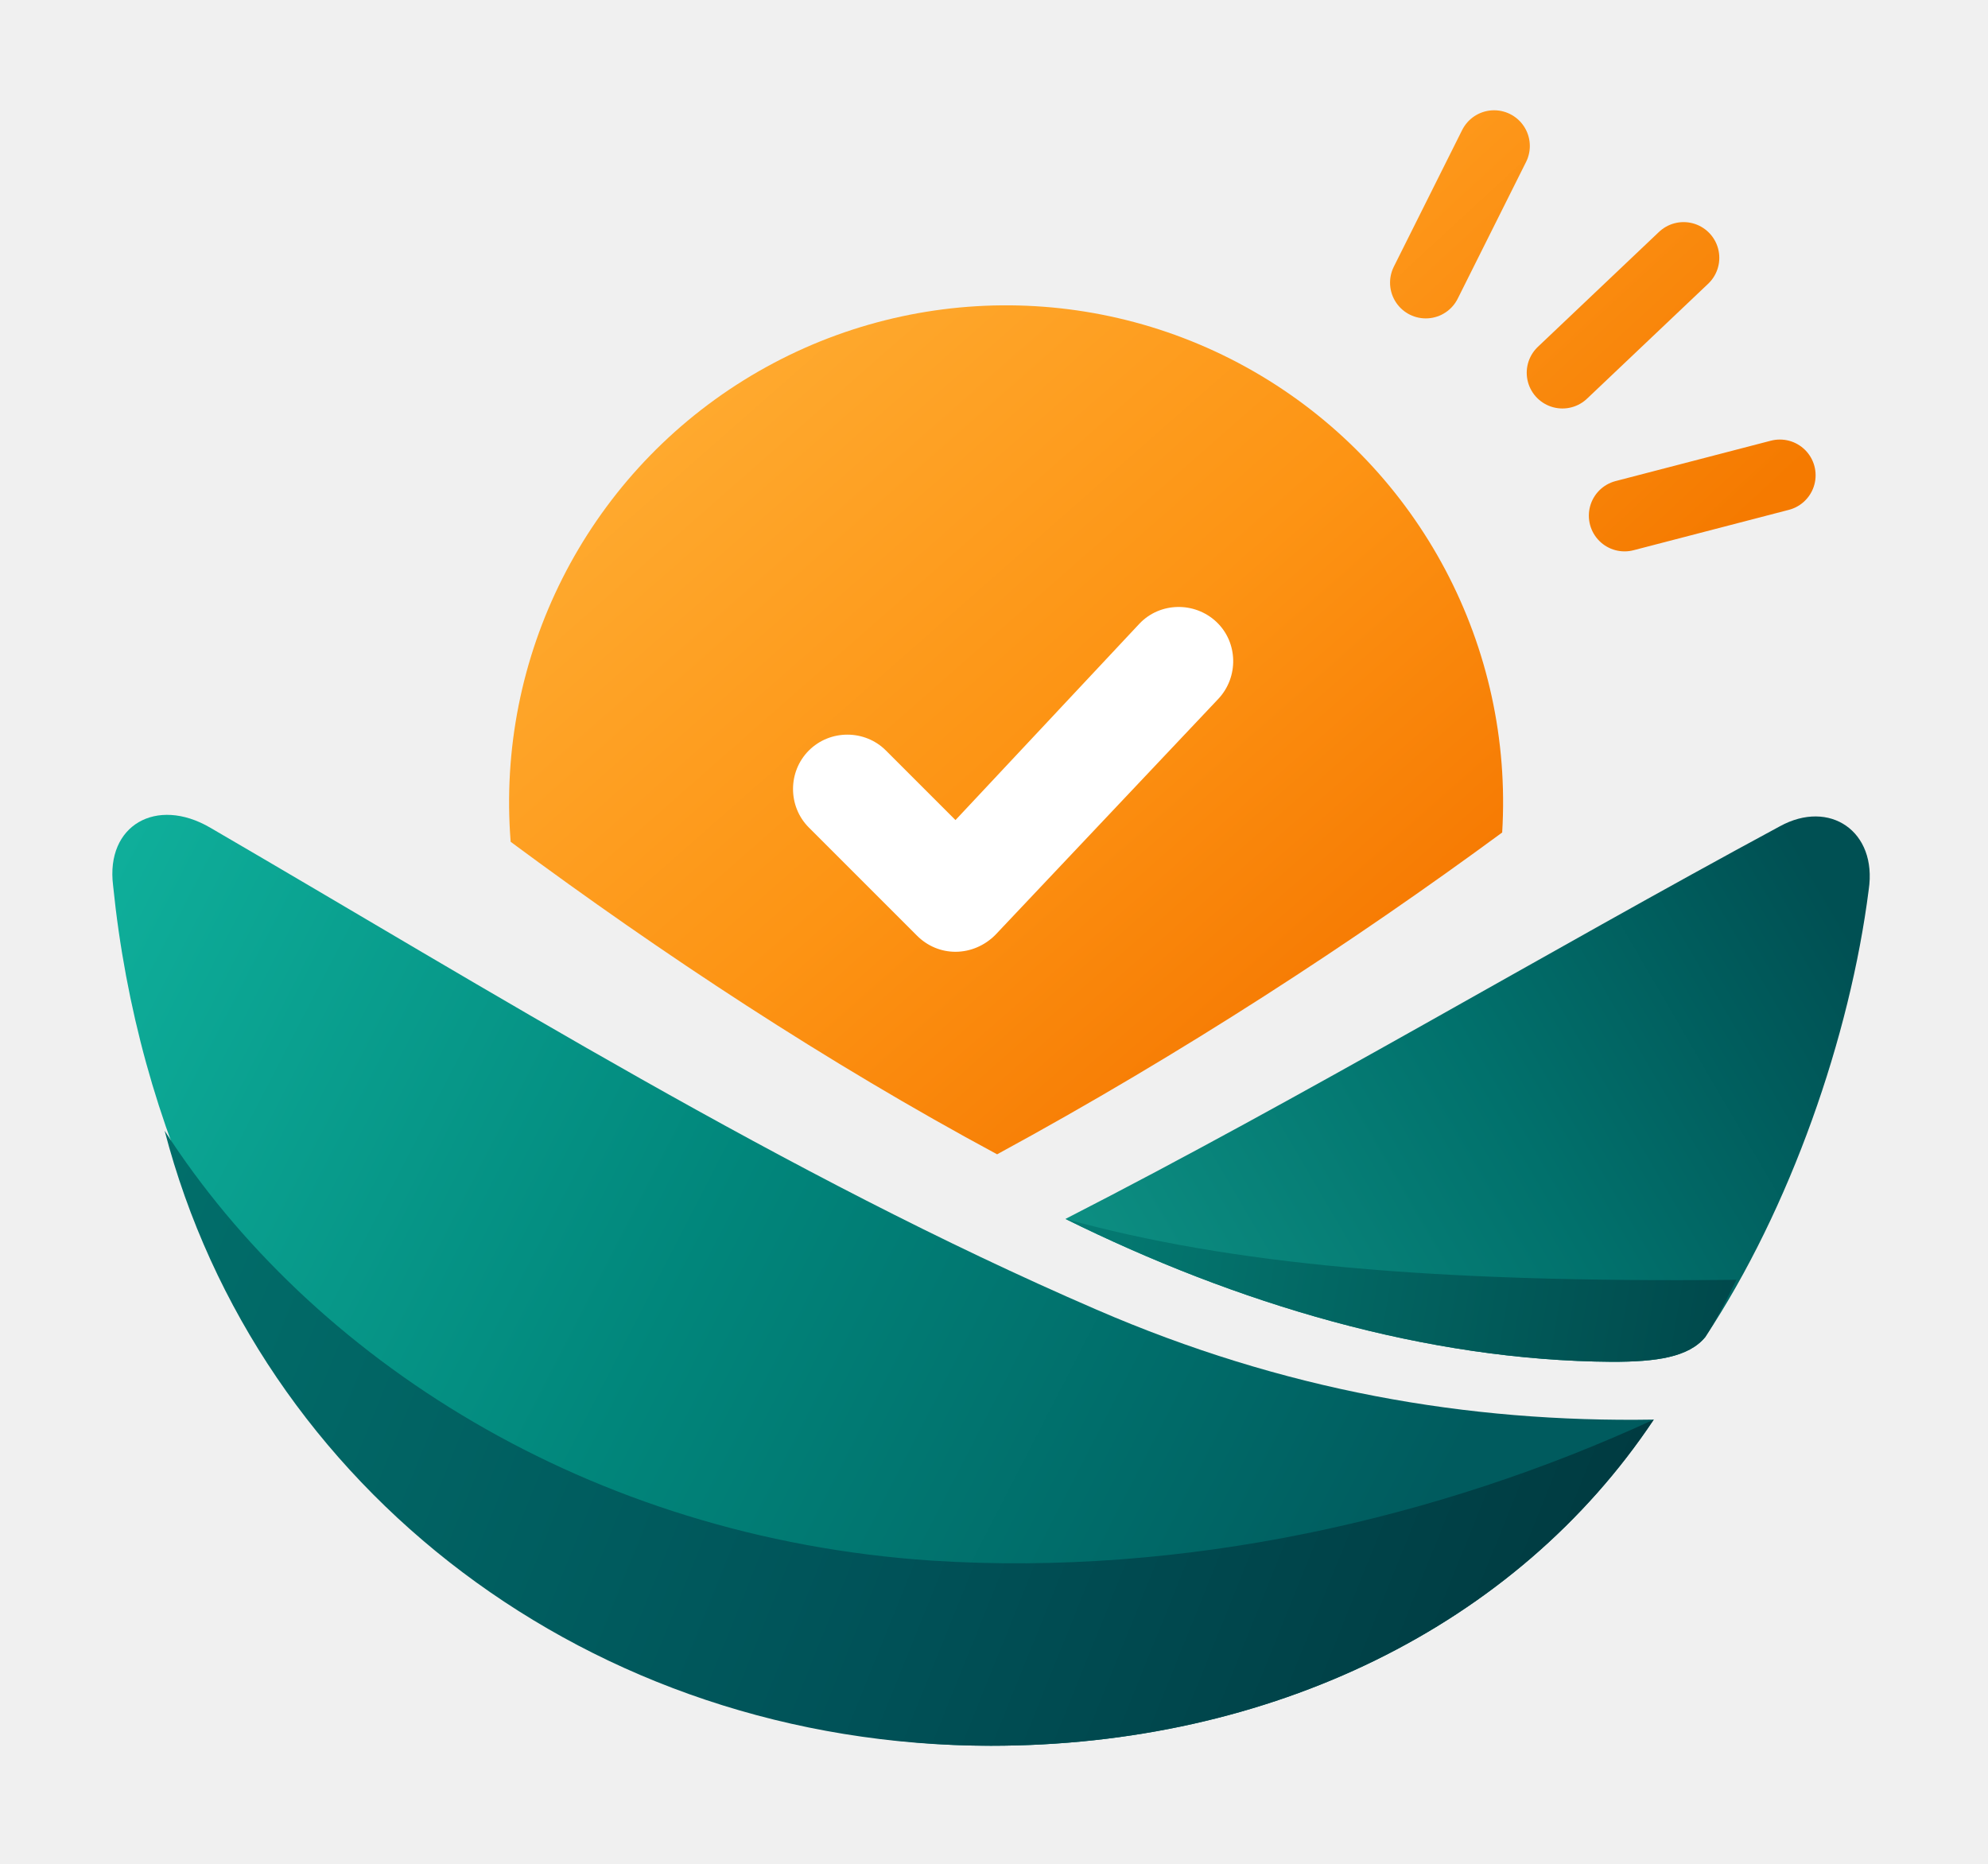
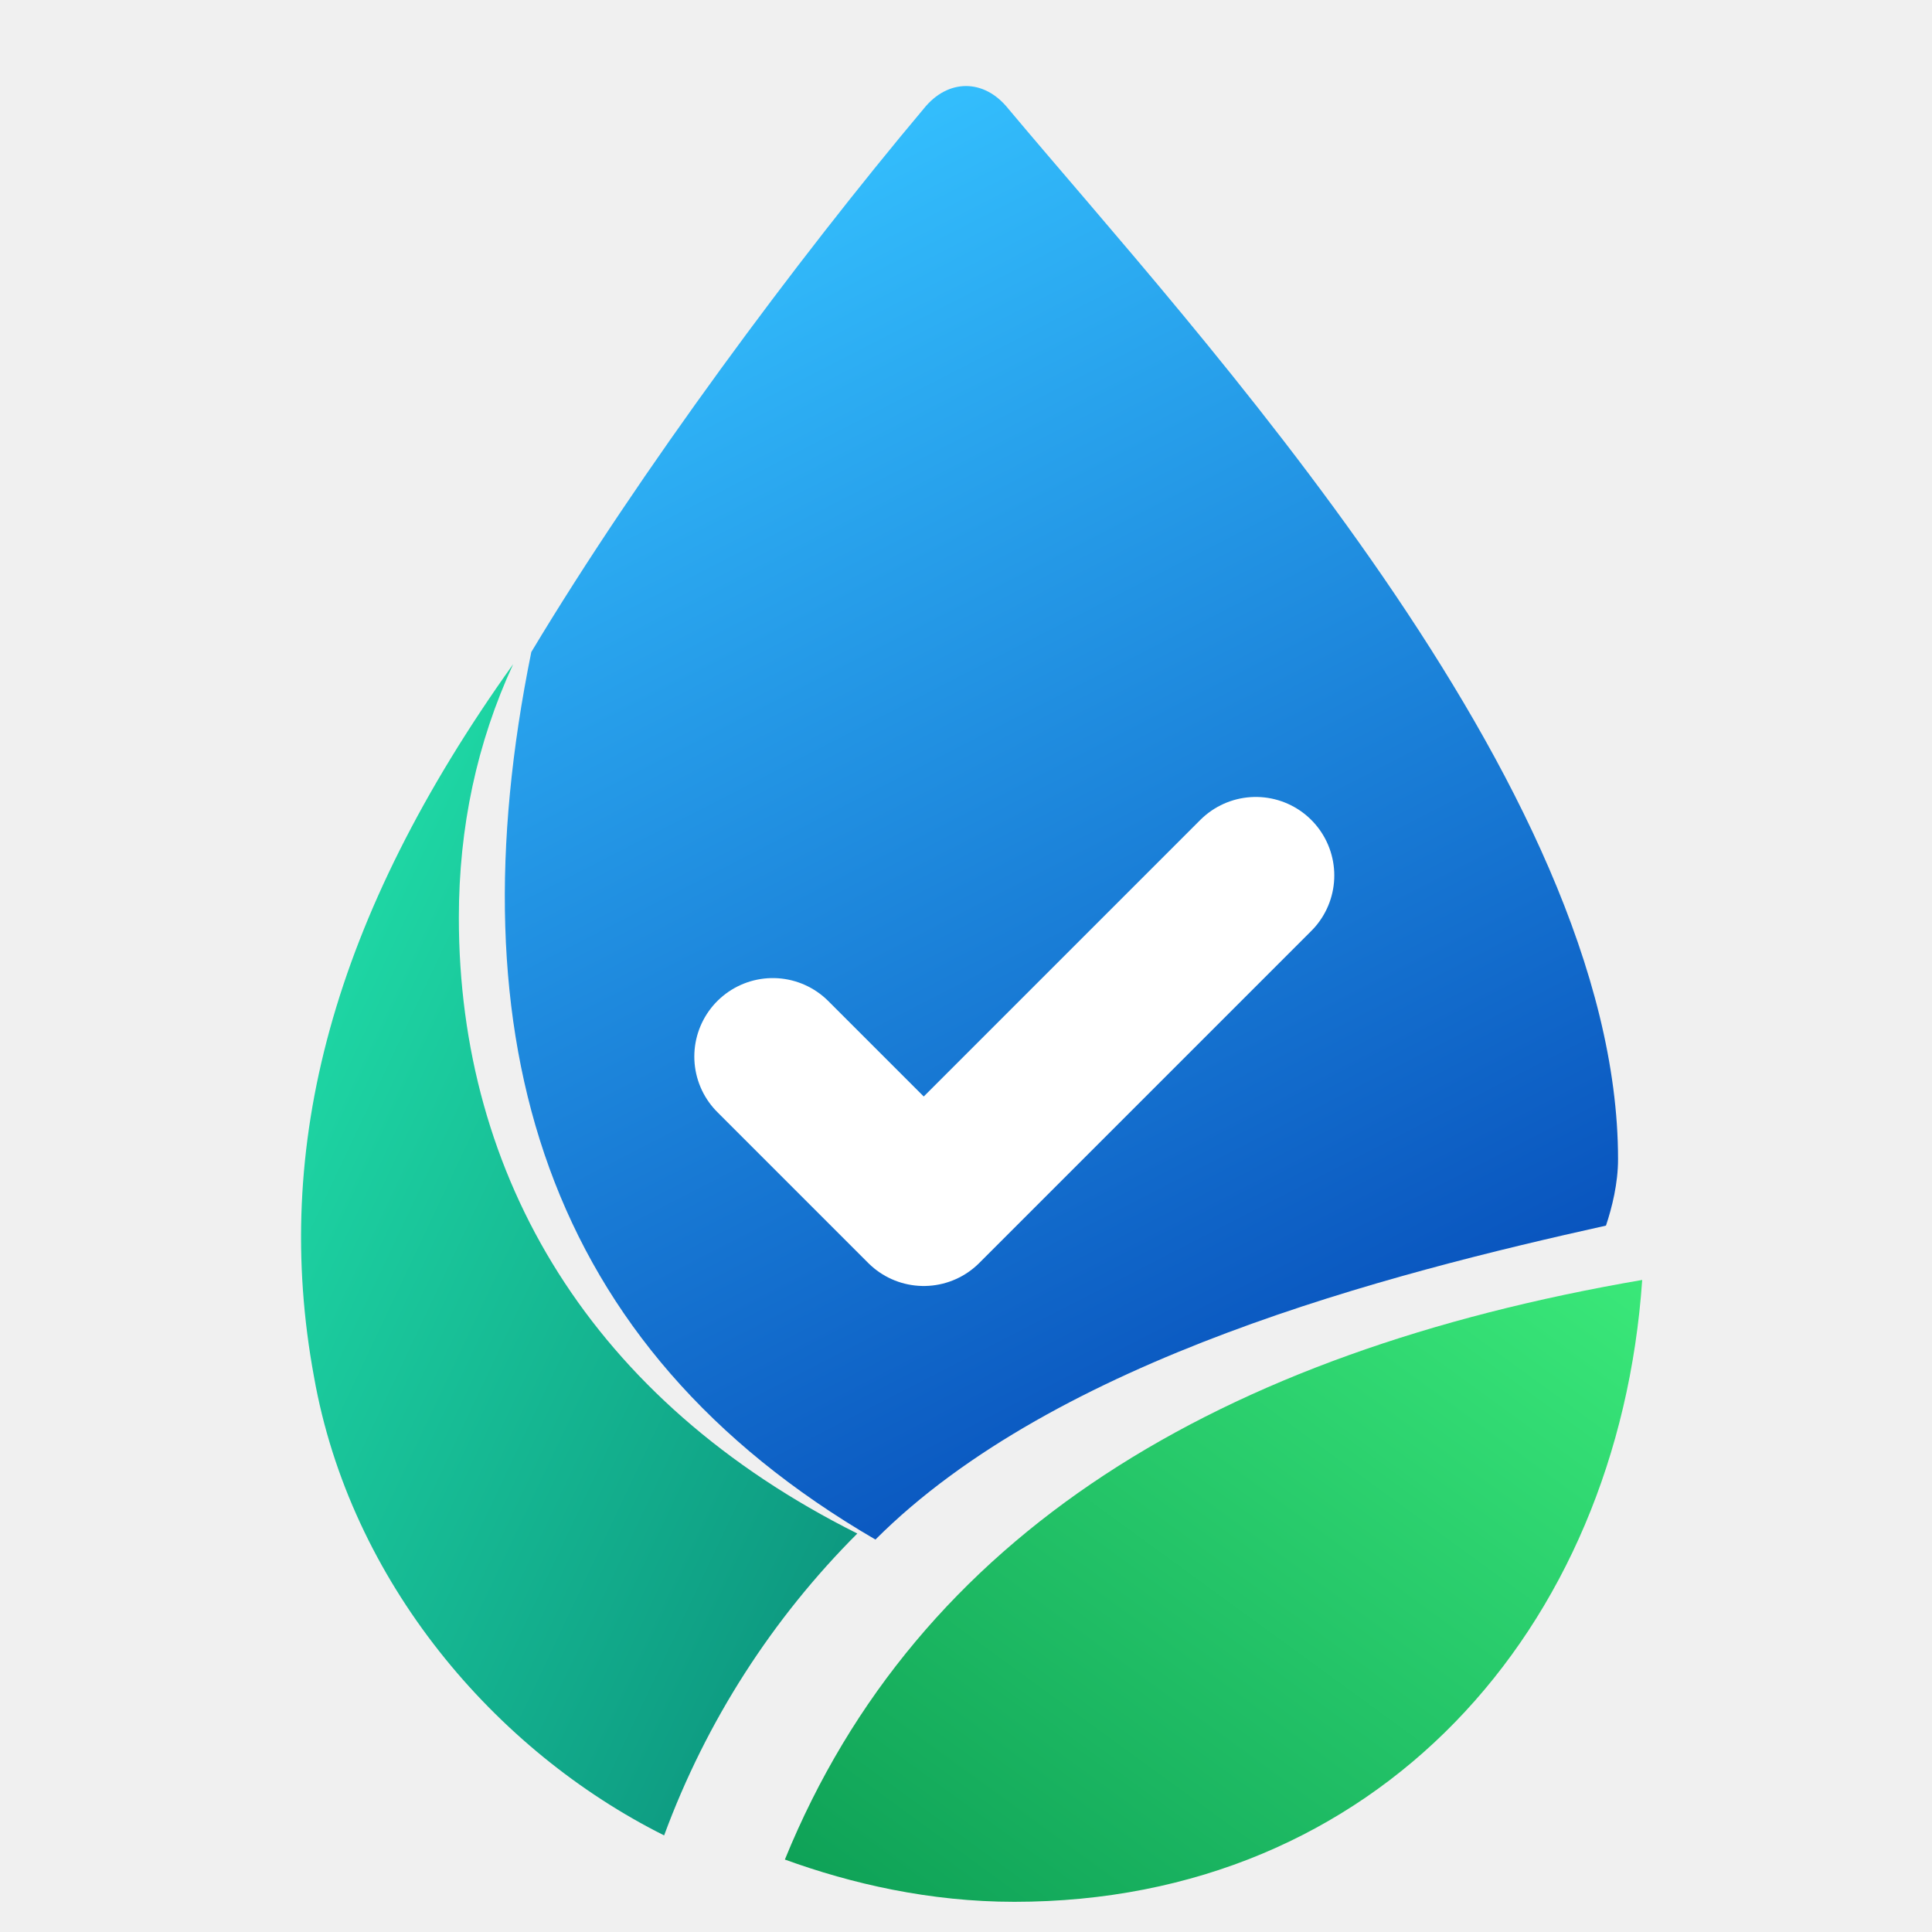
- <svg xmlns="http://www.w3.org/2000/svg" viewBox="0 0 320 300" width="320" height="300" fill="none">
+ <svg xmlns="http://www.w3.org/2000/svg" viewBox="0 0 32 32" width="32" height="32">
  <defs>
-     <linearGradient id="sunGrad" x1="107" y1="55" x2="217" y2="180" gradientUnits="userSpaceOnUse">
-       <stop offset="0%" stop-color="#FFAE34" />
-       <stop offset="55%" stop-color="#FD9414" />
-       <stop offset="100%" stop-color="#F57600" />
+     <linearGradient id="favDrop" x1="30%" y1="0%" x2="70%" y2="100%">
+       <stop offset="0%" stop-color="#35C2FF" />
+       <stop offset="100%" stop-color="#054AB8" />
    </linearGradient>
-     <linearGradient id="rayGrad" x1="227" y1="20" x2="287" y2="85" gradientUnits="userSpaceOnUse">
-       <stop offset="0%" stop-color="#FF9C1E" />
-       <stop offset="100%" stop-color="#F57A00" />
+     <linearGradient id="favTeal" x1="0%" y1="0%" x2="100%" y2="100%">
+       <stop offset="0%" stop-color="#22E4AC" />
+       <stop offset="100%" stop-color="#0A8E7A" />
    </linearGradient>
-     <linearGradient id="nestLeftUpper" x1="18" y1="132" x2="237" y2="245" gradientUnits="userSpaceOnUse">
-       <stop offset="0%" stop-color="#10B29D" />
-       <stop offset="50%" stop-color="#01867B" />
-       <stop offset="100%" stop-color="#005B5E" />
-     </linearGradient>
-     <linearGradient id="nestLeftLower" x1="37" y1="185" x2="260" y2="275" gradientUnits="userSpaceOnUse">
-       <stop offset="0%" stop-color="#016E6A" />
-       <stop offset="55%" stop-color="#005258" />
-       <stop offset="100%" stop-color="#003A40" />
-     </linearGradient>
-     <linearGradient id="nestRightGrad" x1="177" y1="205" x2="297" y2="135" gradientUnits="userSpaceOnUse">
-       <stop offset="0%" stop-color="#0E9184" />
-       <stop offset="55%" stop-color="#01716C" />
-       <stop offset="100%" stop-color="#005053" />
-     </linearGradient>
-     <linearGradient id="nestRightRim" x1="177" y1="196" x2="287" y2="215" gradientUnits="userSpaceOnUse">
-       <stop offset="0%" stop-color="#047D74" />
-       <stop offset="100%" stop-color="#00484B" />
+     <linearGradient id="favGreen" x1="0%" y1="100%" x2="100%" y2="0%">
+       <stop offset="0%" stop-color="#0D9F56" />
+       <stop offset="100%" stop-color="#3AE879" />
    </linearGradient>
  </defs>
-   <g id="tasknest-icon" transform="translate(-8, 0)">
-     <g id="rays">
-       <path id="ray-1" d="M 237.5 45.5 L 248.5 23.5" stroke="url(#rayGrad)" stroke-width="11.5" stroke-linecap="round" />
-       <path id="ray-2" d="M 259.5 60.0 L 279.0 41.5" stroke="url(#rayGrad)" stroke-width="11.5" stroke-linecap="round" />
-       <path id="ray-3" d="M 269.5 83.0 L 294.5 76.5" stroke="url(#rayGrad)" stroke-width="11.5" stroke-linecap="round" />
-     </g>
-     <path id="orange-circle" fill="url(#sunGrad)" d="       M 90.2 135.5       A 80.0 80.0 0 1 1 249.8 134.0       C 226.0 151.5, 198.5 169.5, 168.5 185.8       C 141.0 171.0, 114.5 153.5, 90.2 135.5       Z     " />
-     <path id="checkmark" fill="#FFFFFF" d="       M 161.8 153.2       C 159.5 153.2, 157.3 152.3, 155.6 150.6       L 138.2 133.2       C 134.8 129.8, 134.8 124.2, 138.2 120.8       C 141.6 117.4, 147.2 117.4, 150.6 120.8       L 161.8 132.0       L 191.4 100.4       C 194.7 96.9, 200.3 96.8, 203.8 100.1       C 207.3 103.4, 207.4 109.0, 204.1 112.5       L 168.2 150.5       C 166.5 152.2, 164.2 153.2, 161.8 153.2       Z     " />
-     <g id="teal-nest">
-       <g id="nest-right-leaf">
-         <path id="nest-right-base" fill="url(#nestRightGrad)" d="           M 179.5 196.2           C 218.0 176.5, 256.5 153.5, 294.5 133.0           C 302.5 128.6, 310.2 133.8, 308.8 143.2           C 305.8 166.8, 296.2 194.5, 282.5 215.2           C 279.8 218.5, 274.5 219.2, 267.5 219.2           C 237.5 219.0, 207.0 209.8, 179.5 196.2           Z         " />
-         <path id="nest-right-shading" fill="url(#nestRightRim)" d="           M 179.5 196.2           C 206.0 203.5, 238.5 206.5, 287.5 206.0           C 285.8 209.5, 284.2 212.6, 282.5 215.2           C 279.8 218.5, 274.5 219.2, 267.5 219.2           C 237.5 219.0, 207.0 209.8, 179.5 196.2           Z         " />
-       </g>
-       <g id="nest-left-cradle">
-         <path id="nest-left-upper-body" fill="url(#nestLeftUpper)" d="           M 26.2 142.5           C 25.0 132.8, 33.2 128.2, 41.8 133.2           C 86.5 159.2, 134.5 189.2, 184.5 210.8           C 214.5 223.8, 244.2 229.0, 274.2 228.5           C 252.0 261.8, 212.5 281.0, 167.5 281.0           C 93.5 281.0, 34.2 221.5, 26.2 142.5           Z         " />
-         <path id="nest-left-lower-basin" fill="url(#nestLeftLower)" d="           M 34.5 182.0           C 58.0 218.5, 102.5 247.5, 158.0 251.2           C 198.5 253.8, 239.5 244.5, 274.2 228.5           C 252.0 261.8, 212.5 281.0, 167.5 281.0           C 103.0 281.0, 49.5 239.5, 34.5 182.0           Z         " />
-       </g>
-     </g>
-   </g>
+   <path d="M 8.5 11 C 5.5 15.2, 4.5 19, 5.2 22.8 C 5.8 26.2, 8.2 29, 11 30.4 C 11.7 28.5, 12.8 26.8, 14.2 25.4 C 9.8 23.2, 7.6 19.5, 7.6 15.2 C 7.6 13.7, 7.9 12.3, 8.5 11 Z" fill="url(#favTeal)" />
+   <path d="M 15.3 1.8 C 15.7 1.3, 16.3 1.3, 16.7 1.8 C 19.8 5.5, 26.8 13, 26.8 19.2 C 26.8 19.6, 26.7 20, 26.6 20.3 C 23 21.1, 17.5 22.5, 14.5 25.5 C 9 22.3, 7.5 17.2, 8.8 10.8 C 10.6 7.8, 13.2 4.3, 15.3 1.8 Z" fill="url(#favDrop)" />
+   <path d="M 13 30.8 C 15.2 25.4, 20.2 22.4, 27.2 21.2 C 26.8 27, 22.8 31.5, 16.8 31.5 C 15.4 31.5, 14.1 31.2, 13 30.8 Z" fill="url(#favGreen)" />
+   <path d="M 12.8 17.5 L 15.3 20 L 20.8 14.5" fill="none" stroke="#FFFFFF" stroke-width="2.6" stroke-linecap="round" stroke-linejoin="round" />
</svg>
